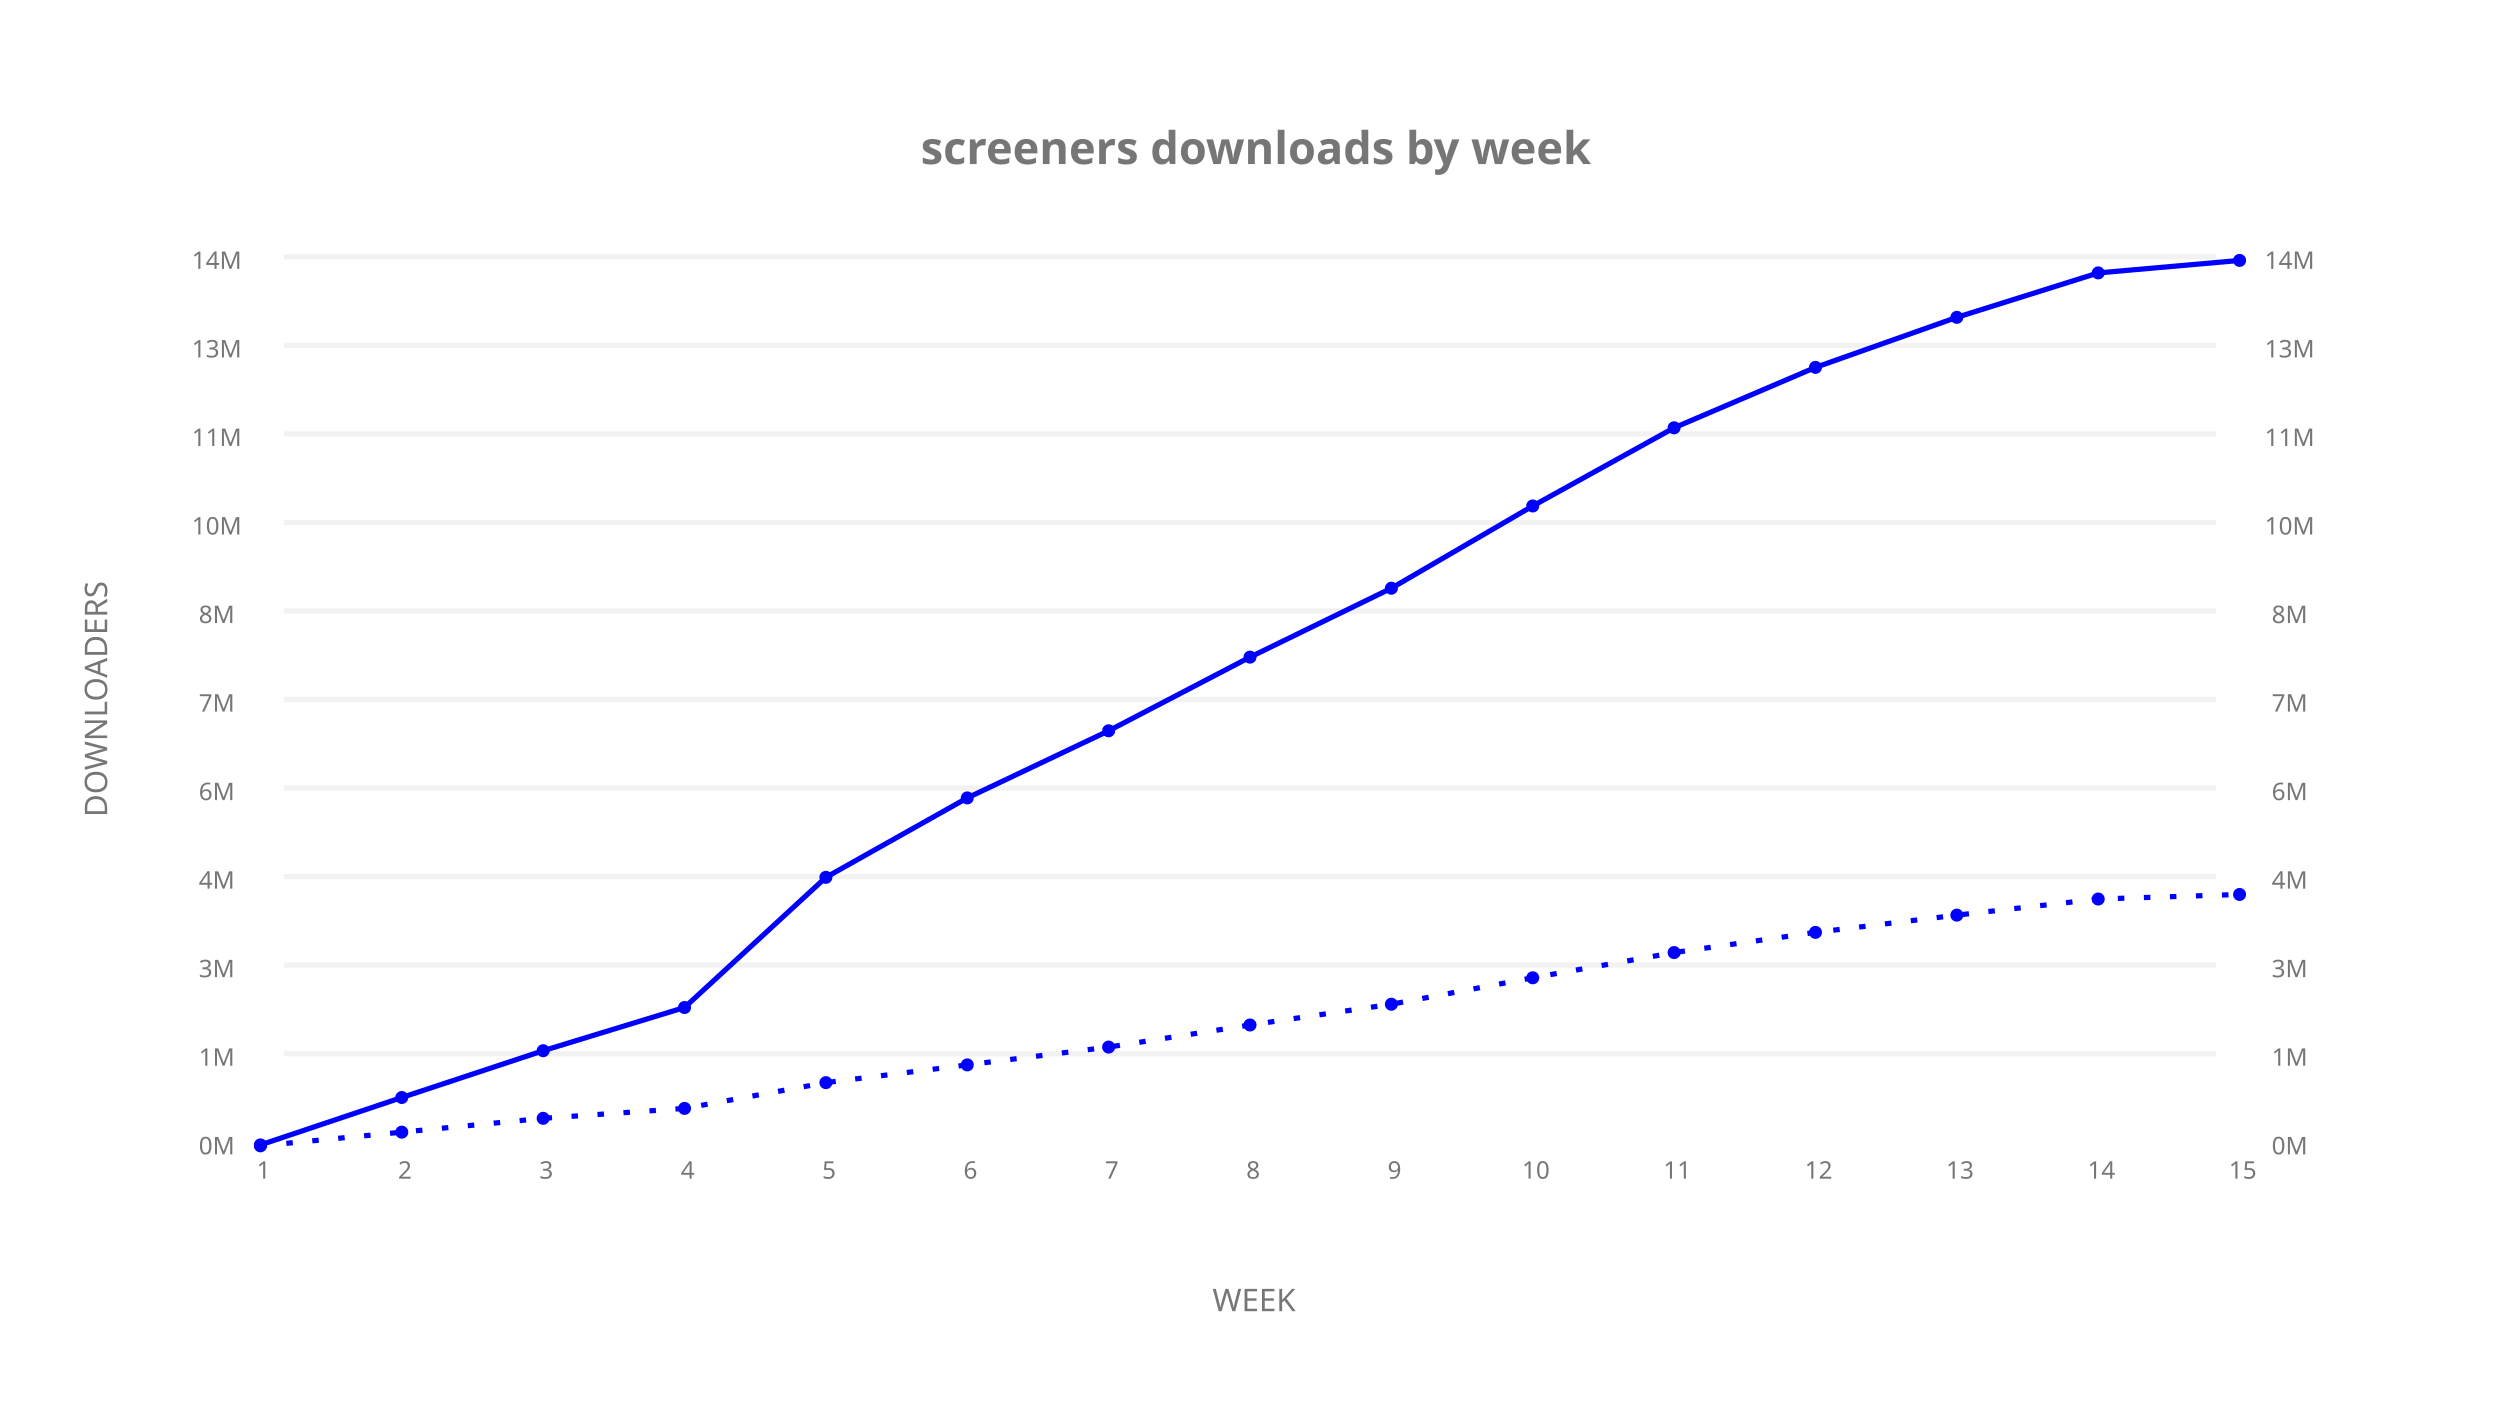
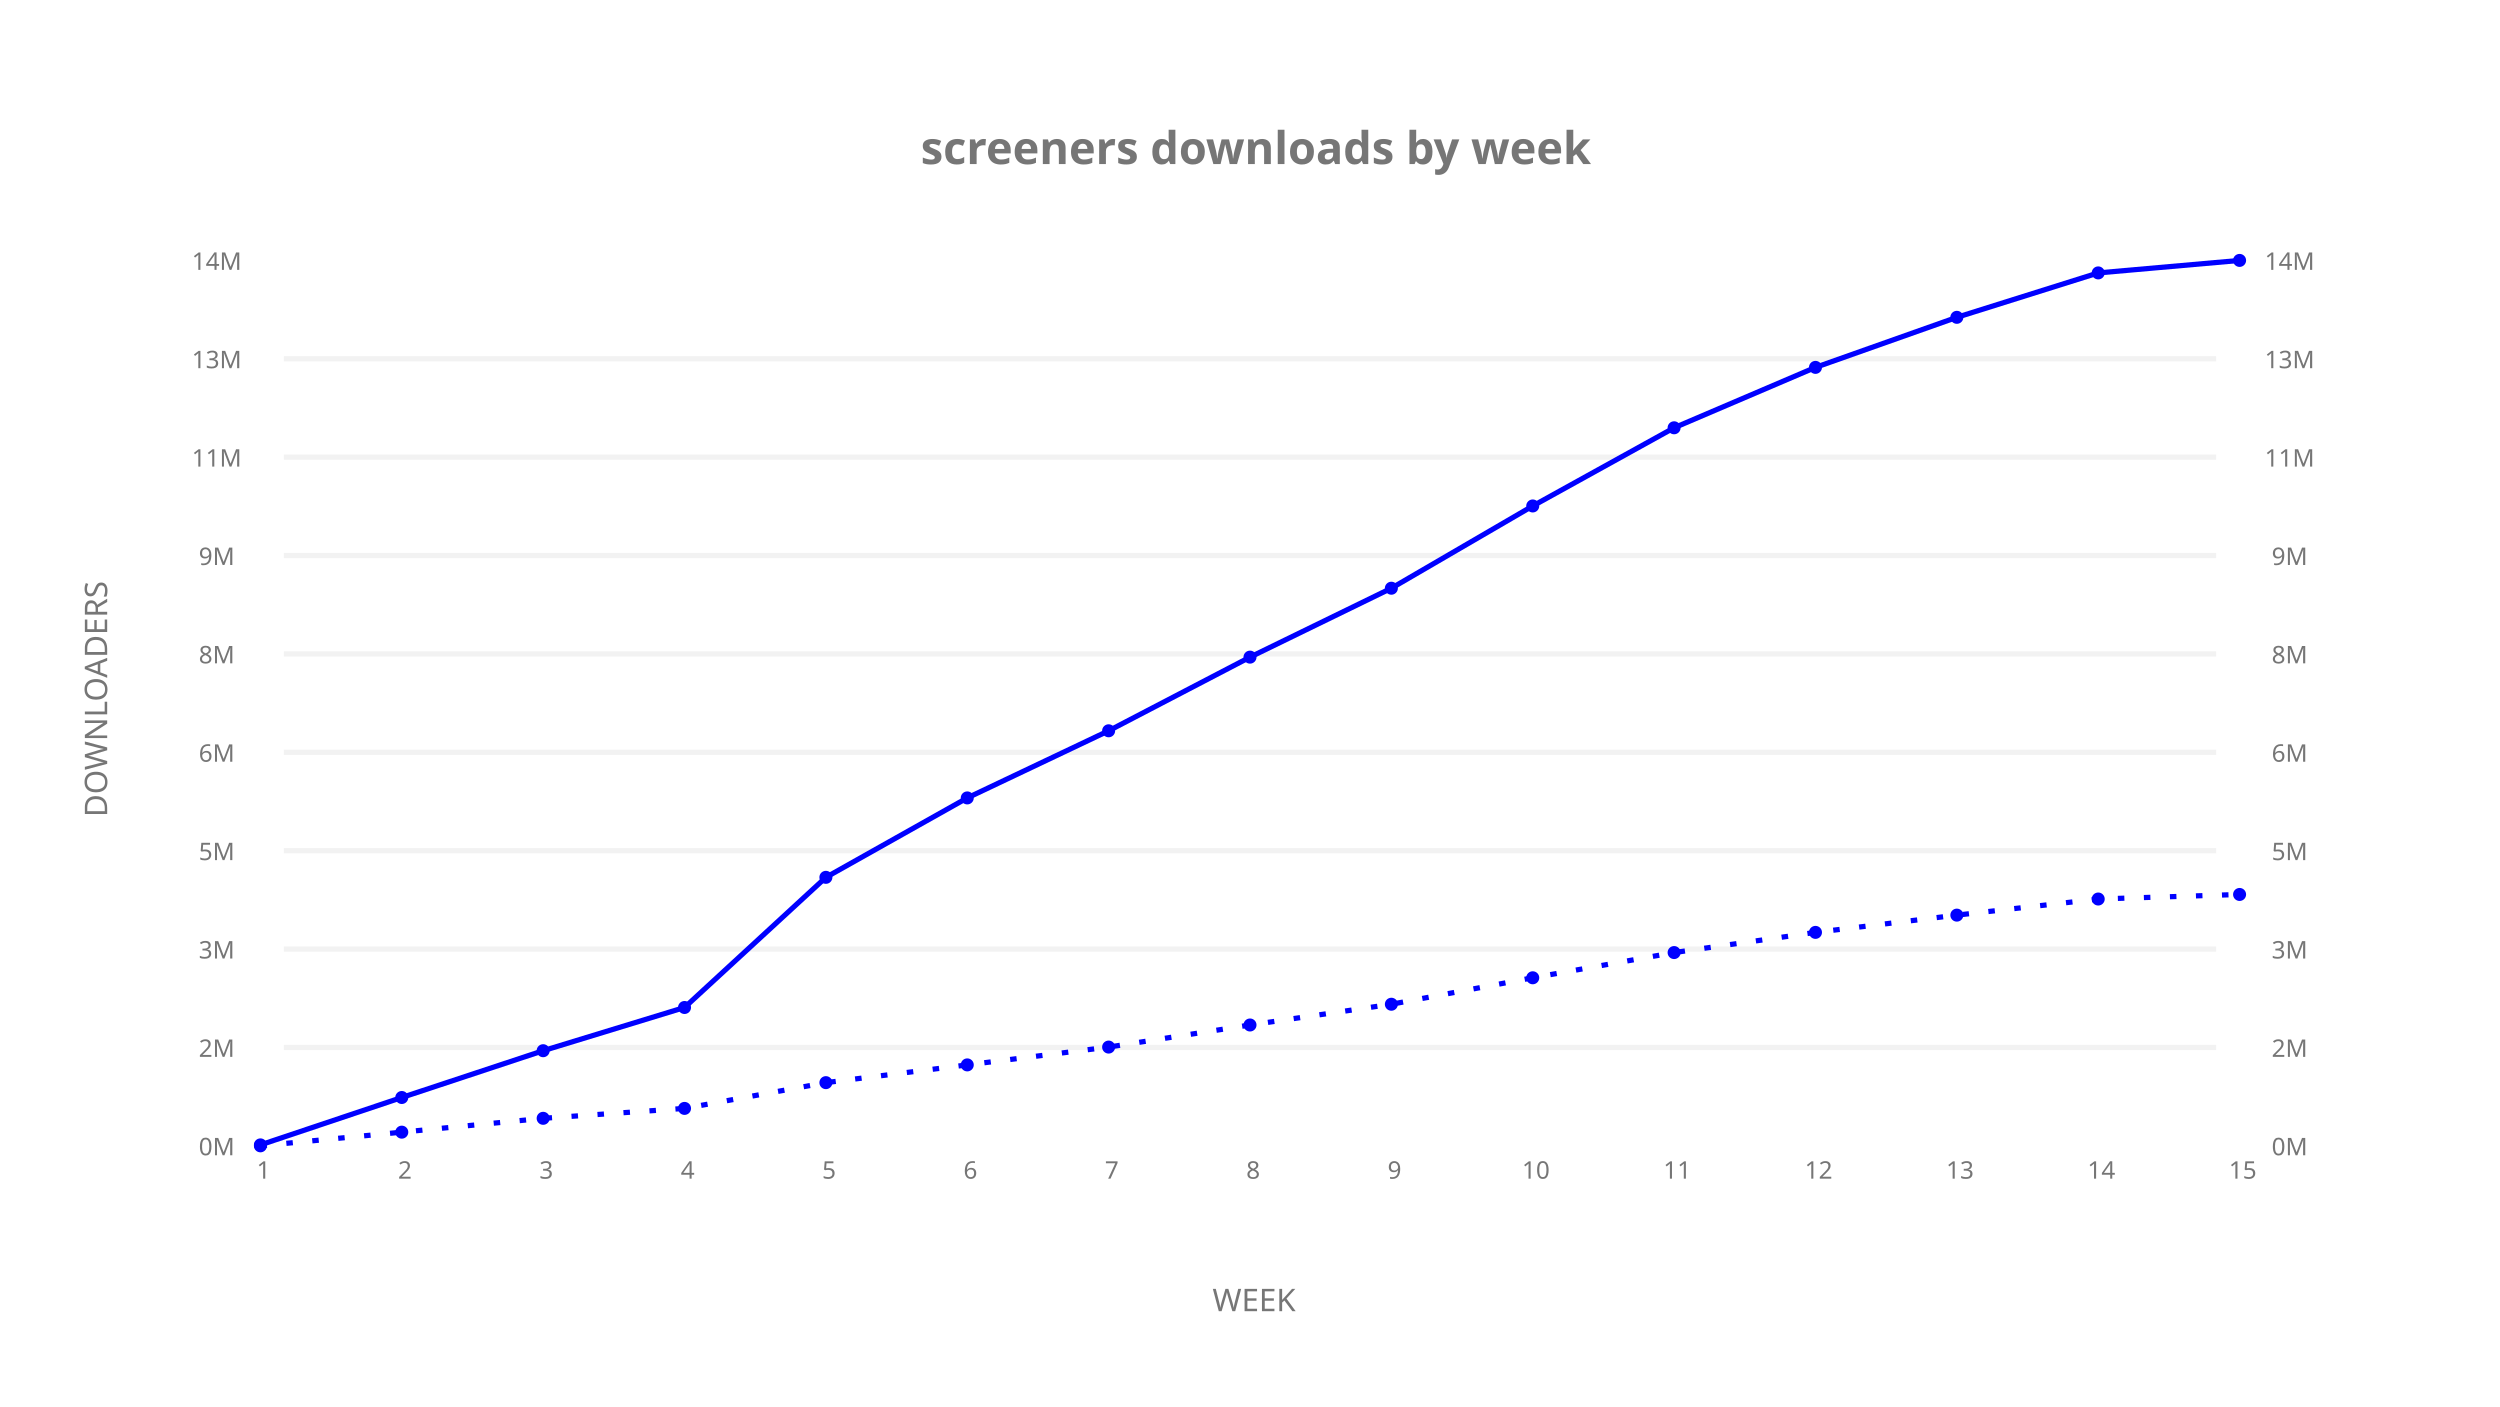
<svg xmlns="http://www.w3.org/2000/svg" xml:space="preserve" id="screeners-downloads-by-week-eoy-screeners-2017-2018-week" x="0px" y="0px" width="1920px" height="1080px" viewBox="0 0 1920 1080" enable-background="new 0 0 1920 1080" role="img">
  <g id="annotations">
    <text x="960" y="126" font-family="Atkinson Hyperlegible" font-size="26pt" text-anchor="middle" text-align="center" font-weight="600" font-style="normal" style="fill:rgb(118,118,118); fill-opacity:1; stroke:rgb(118,118,118); stroke-opacity:0; stroke-width:0.5"> screeners downloads by week</text>
    <g id="axes-lines">
      <text x="960" y="1007" font-family="Atkinson Hyperlegible" font-size="18pt" text-anchor="middle" text-align="center" font-weight="500" font-style="normal" style="fill:rgb(118,118,118); fill-opacity:1; stroke:rgb(118,118,118); stroke-opacity:0; stroke-width:0.5"> WEEK</text>
      <text x="73" y="540" font-family="Atkinson Hyperlegible" font-size="18pt" text-anchor="middle" text-align="center" dominant-baseline="central" font-weight="500" font-style="normal" style="fill:rgb(118,118,118); fill-opacity:1; stroke:rgb(118,118,118); stroke-opacity:0; stroke-width:0.5" transform="rotate(-90,73,540)"> DOWNLOADERS</text>
    </g>
    <g id="tic-y-label-lines">
-       <line x1="218" y1="809.262" x2="1702" y2="809.262" style="fill:rgb(0,0,255); fill-opacity:0; stroke:rgb(242,242,242); stroke-opacity:1; stroke-width:4" />
-       <line x1="218" y1="741.262" x2="1702" y2="741.262" style="fill:rgb(0,0,255); fill-opacity:0; stroke:rgb(242,242,242); stroke-opacity:1; stroke-width:4" />
-       <line x1="218" y1="673.262" x2="1702" y2="673.262" style="fill:rgb(0,0,255); fill-opacity:0; stroke:rgb(242,242,242); stroke-opacity:1; stroke-width:4" />
-       <line x1="218" y1="605.262" x2="1702" y2="605.262" style="fill:rgb(0,0,255); fill-opacity:0; stroke:rgb(242,242,242); stroke-opacity:1; stroke-width:4" />
-       <line x1="218" y1="537.262" x2="1702" y2="537.262" style="fill:rgb(0,0,255); fill-opacity:0; stroke:rgb(242,242,242); stroke-opacity:1; stroke-width:4" />
-       <line x1="218" y1="469.262" x2="1702" y2="469.262" style="fill:rgb(0,0,255); fill-opacity:0; stroke:rgb(242,242,242); stroke-opacity:1; stroke-width:4" />
-       <line x1="218" y1="401.262" x2="1702" y2="401.262" style="fill:rgb(0,0,255); fill-opacity:0; stroke:rgb(242,242,242); stroke-opacity:1; stroke-width:4" />
-       <line x1="218" y1="333.262" x2="1702" y2="333.262" style="fill:rgb(0,0,255); fill-opacity:0; stroke:rgb(242,242,242); stroke-opacity:1; stroke-width:4" />
-       <line x1="218" y1="265.262" x2="1702" y2="265.262" style="fill:rgb(0,0,255); fill-opacity:0; stroke:rgb(242,242,242); stroke-opacity:1; stroke-width:4" />
-       <line x1="218" y1="197.262" x2="1702" y2="197.262" style="fill:rgb(0,0,255); fill-opacity:0; stroke:rgb(242,242,242); stroke-opacity:1; stroke-width:4" />
+       <line x1="218" y1="804.444" x2="1702" y2="804.444" style="fill:rgb(0,0,255); fill-opacity:0; stroke:rgb(242,242,242); stroke-opacity:1; stroke-width:4" />
+       <line x1="218" y1="728.889" x2="1702" y2="728.889" style="fill:rgb(0,0,255); fill-opacity:0; stroke:rgb(242,242,242); stroke-opacity:1; stroke-width:4" />
+       <line x1="218" y1="653.333" x2="1702" y2="653.333" style="fill:rgb(0,0,255); fill-opacity:0; stroke:rgb(242,242,242); stroke-opacity:1; stroke-width:4" />
+       <line x1="218" y1="577.778" x2="1702" y2="577.778" style="fill:rgb(0,0,255); fill-opacity:0; stroke:rgb(242,242,242); stroke-opacity:1; stroke-width:4" />
+       <line x1="218" y1="502.222" x2="1702" y2="502.222" style="fill:rgb(0,0,255); fill-opacity:0; stroke:rgb(242,242,242); stroke-opacity:1; stroke-width:4" />
+       <line x1="218" y1="426.667" x2="1702" y2="426.667" style="fill:rgb(0,0,255); fill-opacity:0; stroke:rgb(242,242,242); stroke-opacity:1; stroke-width:4" />
+       <line x1="218" y1="351.111" x2="1702" y2="351.111" style="fill:rgb(0,0,255); fill-opacity:0; stroke:rgb(242,242,242); stroke-opacity:1; stroke-width:4" />
+       <line x1="218" y1="275.556" x2="1702" y2="275.556" style="fill:rgb(0,0,255); fill-opacity:0; stroke:rgb(242,242,242); stroke-opacity:1; stroke-width:4" />
    </g>
    <g id="tic-x-labels">
      <text x="200" y="898" font-family="Atkinson Hyperlegible" font-size="14pt" text-anchor="middle" text-align="center" dominant-baseline="central" font-weight="400" font-style="normal" style="fill:rgb(118,118,118); fill-opacity:1; stroke:rgb(118,118,118); stroke-opacity:0; stroke-width:0.5"> 1</text>
      <text x="308.571" y="898" font-family="Atkinson Hyperlegible" font-size="14pt" text-anchor="middle" text-align="center" dominant-baseline="central" font-weight="400" font-style="normal" style="fill:rgb(118,118,118); fill-opacity:1; stroke:rgb(118,118,118); stroke-opacity:0; stroke-width:0.5"> 2</text>
      <text x="417.143" y="898" font-family="Atkinson Hyperlegible" font-size="14pt" text-anchor="middle" text-align="center" dominant-baseline="central" font-weight="400" font-style="normal" style="fill:rgb(118,118,118); fill-opacity:1; stroke:rgb(118,118,118); stroke-opacity:0; stroke-width:0.5"> 3</text>
      <text x="525.714" y="898" font-family="Atkinson Hyperlegible" font-size="14pt" text-anchor="middle" text-align="center" dominant-baseline="central" font-weight="400" font-style="normal" style="fill:rgb(118,118,118); fill-opacity:1; stroke:rgb(118,118,118); stroke-opacity:0; stroke-width:0.5"> 4</text>
      <text x="634.286" y="898" font-family="Atkinson Hyperlegible" font-size="14pt" text-anchor="middle" text-align="center" dominant-baseline="central" font-weight="400" font-style="normal" style="fill:rgb(118,118,118); fill-opacity:1; stroke:rgb(118,118,118); stroke-opacity:0; stroke-width:0.5"> 5</text>
      <text x="742.857" y="898" font-family="Atkinson Hyperlegible" font-size="14pt" text-anchor="middle" text-align="center" dominant-baseline="central" font-weight="400" font-style="normal" style="fill:rgb(118,118,118); fill-opacity:1; stroke:rgb(118,118,118); stroke-opacity:0; stroke-width:0.5"> 6</text>
      <text x="851.429" y="898" font-family="Atkinson Hyperlegible" font-size="14pt" text-anchor="middle" text-align="center" dominant-baseline="central" font-weight="400" font-style="normal" style="fill:rgb(118,118,118); fill-opacity:1; stroke:rgb(118,118,118); stroke-opacity:0; stroke-width:0.5"> 7</text>
      <text x="960" y="898" font-family="Atkinson Hyperlegible" font-size="14pt" text-anchor="middle" text-align="center" dominant-baseline="central" font-weight="400" font-style="normal" style="fill:rgb(118,118,118); fill-opacity:1; stroke:rgb(118,118,118); stroke-opacity:0; stroke-width:0.5"> 8</text>
      <text x="1068.571" y="898" font-family="Atkinson Hyperlegible" font-size="14pt" text-anchor="middle" text-align="center" dominant-baseline="central" font-weight="400" font-style="normal" style="fill:rgb(118,118,118); fill-opacity:1; stroke:rgb(118,118,118); stroke-opacity:0; stroke-width:0.5"> 9</text>
      <text x="1177.143" y="898" font-family="Atkinson Hyperlegible" font-size="14pt" text-anchor="middle" text-align="center" dominant-baseline="central" font-weight="400" font-style="normal" style="fill:rgb(118,118,118); fill-opacity:1; stroke:rgb(118,118,118); stroke-opacity:0; stroke-width:0.5"> 10</text>
      <text x="1285.714" y="898" font-family="Atkinson Hyperlegible" font-size="14pt" text-anchor="middle" text-align="center" dominant-baseline="central" font-weight="400" font-style="normal" style="fill:rgb(118,118,118); fill-opacity:1; stroke:rgb(118,118,118); stroke-opacity:0; stroke-width:0.5"> 11</text>
      <text x="1394.286" y="898" font-family="Atkinson Hyperlegible" font-size="14pt" text-anchor="middle" text-align="center" dominant-baseline="central" font-weight="400" font-style="normal" style="fill:rgb(118,118,118); fill-opacity:1; stroke:rgb(118,118,118); stroke-opacity:0; stroke-width:0.5"> 12</text>
      <text x="1502.857" y="898" font-family="Atkinson Hyperlegible" font-size="14pt" text-anchor="middle" text-align="center" dominant-baseline="central" font-weight="400" font-style="normal" style="fill:rgb(118,118,118); fill-opacity:1; stroke:rgb(118,118,118); stroke-opacity:0; stroke-width:0.5"> 13</text>
      <text x="1611.429" y="898" font-family="Atkinson Hyperlegible" font-size="14pt" text-anchor="middle" text-align="center" dominant-baseline="central" font-weight="400" font-style="normal" style="fill:rgb(118,118,118); fill-opacity:1; stroke:rgb(118,118,118); stroke-opacity:0; stroke-width:0.5"> 14</text>
      <text x="1720" y="898" font-family="Atkinson Hyperlegible" font-size="14pt" text-anchor="middle" text-align="center" dominant-baseline="central" font-weight="400" font-style="normal" style="fill:rgb(118,118,118); fill-opacity:1; stroke:rgb(118,118,118); stroke-opacity:0; stroke-width:0.5"> 15</text>
    </g>
    <g id="tic-y-labels">
-       <text x="164" y="879.262" font-family="Atkinson Hyperlegible" font-size="14pt" text-anchor="middle" text-align="center" dominant-baseline="central" font-weight="400" font-style="normal" style="fill:rgb(118,118,118); fill-opacity:1; stroke:rgb(118,118,118); stroke-opacity:0; stroke-width:0.5"> 0M</text>
-       <text x="1756" y="879.262" font-family="Atkinson Hyperlegible" font-size="14pt" text-anchor="middle" text-align="center" dominant-baseline="central" font-weight="400" font-style="normal" style="fill:rgb(118,118,118); fill-opacity:1; stroke:rgb(118,118,118); stroke-opacity:0; stroke-width:0.5"> 0M</text>
-       <text x="164" y="811.262" font-family="Atkinson Hyperlegible" font-size="14pt" text-anchor="middle" text-align="center" dominant-baseline="central" font-weight="400" font-style="normal" style="fill:rgb(118,118,118); fill-opacity:1; stroke:rgb(118,118,118); stroke-opacity:0; stroke-width:0.5"> 1M</text>
-       <text x="1756" y="811.262" font-family="Atkinson Hyperlegible" font-size="14pt" text-anchor="middle" text-align="center" dominant-baseline="central" font-weight="400" font-style="normal" style="fill:rgb(118,118,118); fill-opacity:1; stroke:rgb(118,118,118); stroke-opacity:0; stroke-width:0.5"> 1M</text>
-       <text x="164" y="743.262" font-family="Atkinson Hyperlegible" font-size="14pt" text-anchor="middle" text-align="center" dominant-baseline="central" font-weight="400" font-style="normal" style="fill:rgb(118,118,118); fill-opacity:1; stroke:rgb(118,118,118); stroke-opacity:0; stroke-width:0.5"> 3M</text>
-       <text x="1756" y="743.262" font-family="Atkinson Hyperlegible" font-size="14pt" text-anchor="middle" text-align="center" dominant-baseline="central" font-weight="400" font-style="normal" style="fill:rgb(118,118,118); fill-opacity:1; stroke:rgb(118,118,118); stroke-opacity:0; stroke-width:0.5"> 3M</text>
-       <text x="164" y="675.262" font-family="Atkinson Hyperlegible" font-size="14pt" text-anchor="middle" text-align="center" dominant-baseline="central" font-weight="400" font-style="normal" style="fill:rgb(118,118,118); fill-opacity:1; stroke:rgb(118,118,118); stroke-opacity:0; stroke-width:0.5"> 4M</text>
-       <text x="1756" y="675.262" font-family="Atkinson Hyperlegible" font-size="14pt" text-anchor="middle" text-align="center" dominant-baseline="central" font-weight="400" font-style="normal" style="fill:rgb(118,118,118); fill-opacity:1; stroke:rgb(118,118,118); stroke-opacity:0; stroke-width:0.5"> 4M</text>
-       <text x="164" y="607.262" font-family="Atkinson Hyperlegible" font-size="14pt" text-anchor="middle" text-align="center" dominant-baseline="central" font-weight="400" font-style="normal" style="fill:rgb(118,118,118); fill-opacity:1; stroke:rgb(118,118,118); stroke-opacity:0; stroke-width:0.5"> 6M</text>
-       <text x="1756" y="607.262" font-family="Atkinson Hyperlegible" font-size="14pt" text-anchor="middle" text-align="center" dominant-baseline="central" font-weight="400" font-style="normal" style="fill:rgb(118,118,118); fill-opacity:1; stroke:rgb(118,118,118); stroke-opacity:0; stroke-width:0.5"> 6M</text>
-       <text x="164" y="539.262" font-family="Atkinson Hyperlegible" font-size="14pt" text-anchor="middle" text-align="center" dominant-baseline="central" font-weight="400" font-style="normal" style="fill:rgb(118,118,118); fill-opacity:1; stroke:rgb(118,118,118); stroke-opacity:0; stroke-width:0.5"> 7M</text>
-       <text x="1756" y="539.262" font-family="Atkinson Hyperlegible" font-size="14pt" text-anchor="middle" text-align="center" dominant-baseline="central" font-weight="400" font-style="normal" style="fill:rgb(118,118,118); fill-opacity:1; stroke:rgb(118,118,118); stroke-opacity:0; stroke-width:0.5"> 7M</text>
-       <text x="164" y="471.262" font-family="Atkinson Hyperlegible" font-size="14pt" text-anchor="middle" text-align="center" dominant-baseline="central" font-weight="400" font-style="normal" style="fill:rgb(118,118,118); fill-opacity:1; stroke:rgb(118,118,118); stroke-opacity:0; stroke-width:0.5"> 8M</text>
-       <text x="1756" y="471.262" font-family="Atkinson Hyperlegible" font-size="14pt" text-anchor="middle" text-align="center" dominant-baseline="central" font-weight="400" font-style="normal" style="fill:rgb(118,118,118); fill-opacity:1; stroke:rgb(118,118,118); stroke-opacity:0; stroke-width:0.5"> 8M</text>
-       <text x="164" y="403.262" font-family="Atkinson Hyperlegible" font-size="14pt" text-anchor="middle" text-align="center" dominant-baseline="central" font-weight="400" font-style="normal" style="fill:rgb(118,118,118); fill-opacity:1; stroke:rgb(118,118,118); stroke-opacity:0; stroke-width:0.5"> 10M</text>
-       <text x="1756" y="403.262" font-family="Atkinson Hyperlegible" font-size="14pt" text-anchor="middle" text-align="center" dominant-baseline="central" font-weight="400" font-style="normal" style="fill:rgb(118,118,118); fill-opacity:1; stroke:rgb(118,118,118); stroke-opacity:0; stroke-width:0.5"> 10M</text>
-       <text x="164" y="335.262" font-family="Atkinson Hyperlegible" font-size="14pt" text-anchor="middle" text-align="center" dominant-baseline="central" font-weight="400" font-style="normal" style="fill:rgb(118,118,118); fill-opacity:1; stroke:rgb(118,118,118); stroke-opacity:0; stroke-width:0.5"> 11M</text>
-       <text x="1756" y="335.262" font-family="Atkinson Hyperlegible" font-size="14pt" text-anchor="middle" text-align="center" dominant-baseline="central" font-weight="400" font-style="normal" style="fill:rgb(118,118,118); fill-opacity:1; stroke:rgb(118,118,118); stroke-opacity:0; stroke-width:0.5"> 11M</text>
-       <text x="164" y="267.262" font-family="Atkinson Hyperlegible" font-size="14pt" text-anchor="middle" text-align="center" dominant-baseline="central" font-weight="400" font-style="normal" style="fill:rgb(118,118,118); fill-opacity:1; stroke:rgb(118,118,118); stroke-opacity:0; stroke-width:0.5"> 13M</text>
-       <text x="1756" y="267.262" font-family="Atkinson Hyperlegible" font-size="14pt" text-anchor="middle" text-align="center" dominant-baseline="central" font-weight="400" font-style="normal" style="fill:rgb(118,118,118); fill-opacity:1; stroke:rgb(118,118,118); stroke-opacity:0; stroke-width:0.5"> 13M</text>
-       <text x="164" y="199.262" font-family="Atkinson Hyperlegible" font-size="14pt" text-anchor="middle" text-align="center" dominant-baseline="central" font-weight="400" font-style="normal" style="fill:rgb(118,118,118); fill-opacity:1; stroke:rgb(118,118,118); stroke-opacity:0; stroke-width:0.5"> 14M</text>
-       <text x="1756" y="199.262" font-family="Atkinson Hyperlegible" font-size="14pt" text-anchor="middle" text-align="center" dominant-baseline="central" font-weight="400" font-style="normal" style="fill:rgb(118,118,118); fill-opacity:1; stroke:rgb(118,118,118); stroke-opacity:0; stroke-width:0.5"> 14M</text>
+       <text x="164" y="880" font-family="Atkinson Hyperlegible" font-size="14pt" text-anchor="middle" text-align="center" dominant-baseline="central" font-weight="400" font-style="normal" style="fill:rgb(118,118,118); fill-opacity:1; stroke:rgb(118,118,118); stroke-opacity:0; stroke-width:0.5"> 0M</text>
+       <text x="1756" y="880" font-family="Atkinson Hyperlegible" font-size="14pt" text-anchor="middle" text-align="center" dominant-baseline="central" font-weight="400" font-style="normal" style="fill:rgb(118,118,118); fill-opacity:1; stroke:rgb(118,118,118); stroke-opacity:0; stroke-width:0.5"> 0M</text>
+       <text x="164" y="804.444" font-family="Atkinson Hyperlegible" font-size="14pt" text-anchor="middle" text-align="center" dominant-baseline="central" font-weight="400" font-style="normal" style="fill:rgb(118,118,118); fill-opacity:1; stroke:rgb(118,118,118); stroke-opacity:0; stroke-width:0.5"> 2M</text>
+       <text x="1756" y="804.444" font-family="Atkinson Hyperlegible" font-size="14pt" text-anchor="middle" text-align="center" dominant-baseline="central" font-weight="400" font-style="normal" style="fill:rgb(118,118,118); fill-opacity:1; stroke:rgb(118,118,118); stroke-opacity:0; stroke-width:0.5"> 2M</text>
+       <text x="164" y="728.889" font-family="Atkinson Hyperlegible" font-size="14pt" text-anchor="middle" text-align="center" dominant-baseline="central" font-weight="400" font-style="normal" style="fill:rgb(118,118,118); fill-opacity:1; stroke:rgb(118,118,118); stroke-opacity:0; stroke-width:0.5"> 3M</text>
+       <text x="1756" y="728.889" font-family="Atkinson Hyperlegible" font-size="14pt" text-anchor="middle" text-align="center" dominant-baseline="central" font-weight="400" font-style="normal" style="fill:rgb(118,118,118); fill-opacity:1; stroke:rgb(118,118,118); stroke-opacity:0; stroke-width:0.5"> 3M</text>
+       <text x="164" y="653.333" font-family="Atkinson Hyperlegible" font-size="14pt" text-anchor="middle" text-align="center" dominant-baseline="central" font-weight="400" font-style="normal" style="fill:rgb(118,118,118); fill-opacity:1; stroke:rgb(118,118,118); stroke-opacity:0; stroke-width:0.5"> 5M</text>
+       <text x="1756" y="653.333" font-family="Atkinson Hyperlegible" font-size="14pt" text-anchor="middle" text-align="center" dominant-baseline="central" font-weight="400" font-style="normal" style="fill:rgb(118,118,118); fill-opacity:1; stroke:rgb(118,118,118); stroke-opacity:0; stroke-width:0.5"> 5M</text>
+       <text x="164" y="577.778" font-family="Atkinson Hyperlegible" font-size="14pt" text-anchor="middle" text-align="center" dominant-baseline="central" font-weight="400" font-style="normal" style="fill:rgb(118,118,118); fill-opacity:1; stroke:rgb(118,118,118); stroke-opacity:0; stroke-width:0.5"> 6M</text>
+       <text x="1756" y="577.778" font-family="Atkinson Hyperlegible" font-size="14pt" text-anchor="middle" text-align="center" dominant-baseline="central" font-weight="400" font-style="normal" style="fill:rgb(118,118,118); fill-opacity:1; stroke:rgb(118,118,118); stroke-opacity:0; stroke-width:0.5"> 6M</text>
+       <text x="164" y="502.222" font-family="Atkinson Hyperlegible" font-size="14pt" text-anchor="middle" text-align="center" dominant-baseline="central" font-weight="400" font-style="normal" style="fill:rgb(118,118,118); fill-opacity:1; stroke:rgb(118,118,118); stroke-opacity:0; stroke-width:0.5"> 8M</text>
+       <text x="1756" y="502.222" font-family="Atkinson Hyperlegible" font-size="14pt" text-anchor="middle" text-align="center" dominant-baseline="central" font-weight="400" font-style="normal" style="fill:rgb(118,118,118); fill-opacity:1; stroke:rgb(118,118,118); stroke-opacity:0; stroke-width:0.5"> 8M</text>
+       <text x="164" y="426.667" font-family="Atkinson Hyperlegible" font-size="14pt" text-anchor="middle" text-align="center" dominant-baseline="central" font-weight="400" font-style="normal" style="fill:rgb(118,118,118); fill-opacity:1; stroke:rgb(118,118,118); stroke-opacity:0; stroke-width:0.5"> 9M</text>
+       <text x="1756" y="426.667" font-family="Atkinson Hyperlegible" font-size="14pt" text-anchor="middle" text-align="center" dominant-baseline="central" font-weight="400" font-style="normal" style="fill:rgb(118,118,118); fill-opacity:1; stroke:rgb(118,118,118); stroke-opacity:0; stroke-width:0.5"> 9M</text>
+       <text x="164" y="351.111" font-family="Atkinson Hyperlegible" font-size="14pt" text-anchor="middle" text-align="center" dominant-baseline="central" font-weight="400" font-style="normal" style="fill:rgb(118,118,118); fill-opacity:1; stroke:rgb(118,118,118); stroke-opacity:0; stroke-width:0.5"> 11M</text>
+       <text x="1756" y="351.111" font-family="Atkinson Hyperlegible" font-size="14pt" text-anchor="middle" text-align="center" dominant-baseline="central" font-weight="400" font-style="normal" style="fill:rgb(118,118,118); fill-opacity:1; stroke:rgb(118,118,118); stroke-opacity:0; stroke-width:0.5"> 11M</text>
+       <text x="164" y="275.556" font-family="Atkinson Hyperlegible" font-size="14pt" text-anchor="middle" text-align="center" dominant-baseline="central" font-weight="400" font-style="normal" style="fill:rgb(118,118,118); fill-opacity:1; stroke:rgb(118,118,118); stroke-opacity:0; stroke-width:0.5"> 13M</text>
+       <text x="1756" y="275.556" font-family="Atkinson Hyperlegible" font-size="14pt" text-anchor="middle" text-align="center" dominant-baseline="central" font-weight="400" font-style="normal" style="fill:rgb(118,118,118); fill-opacity:1; stroke:rgb(118,118,118); stroke-opacity:0; stroke-width:0.5"> 13M</text>
+       <text x="164" y="200" font-family="Atkinson Hyperlegible" font-size="14pt" text-anchor="middle" text-align="center" dominant-baseline="central" font-weight="400" font-style="normal" style="fill:rgb(118,118,118); fill-opacity:1; stroke:rgb(118,118,118); stroke-opacity:0; stroke-width:0.5"> 14M</text>
+       <text x="1756" y="200" font-family="Atkinson Hyperlegible" font-size="14pt" text-anchor="middle" text-align="center" dominant-baseline="central" font-weight="400" font-style="normal" style="fill:rgb(118,118,118); fill-opacity:1; stroke:rgb(118,118,118); stroke-opacity:0; stroke-width:0.5"> 14M</text>
    </g>
  </g>
  <g id="polyline-screeners downloads by week">
    <polyline points="200,879.275 308.571,842.881 417.143,806.949 525.714,773.754 634.286,673.796 742.857,612.805 851.429,561.246 960,504.682 1068.57,451.754 1177.14,388.579 1285.71,328.543 1394.29,282.148 1502.86,243.706 1611.43,209.594 1720,200 " style="fill:rgb(0,0,255); fill-opacity:0; stroke:rgb(0,0,255); stroke-opacity:1; stroke-width:4" />
  </g>
  <g id="markers-screeners downloads by week">
    <circle cx="200" cy="879.275" r="5" style="fill:rgb(0,0,255); fill-opacity:1; stroke:rgb(0,0,255); stroke-opacity:0; stroke-width:4">
</circle>
    <circle cx="308.571" cy="842.881" r="5" style="fill:rgb(0,0,255); fill-opacity:1; stroke:rgb(0,0,255); stroke-opacity:0; stroke-width:4">
</circle>
    <circle cx="417.143" cy="806.949" r="5" style="fill:rgb(0,0,255); fill-opacity:1; stroke:rgb(0,0,255); stroke-opacity:0; stroke-width:4">
</circle>
    <circle cx="525.714" cy="773.754" r="5" style="fill:rgb(0,0,255); fill-opacity:1; stroke:rgb(0,0,255); stroke-opacity:0; stroke-width:4">
</circle>
    <circle cx="634.286" cy="673.796" r="5" style="fill:rgb(0,0,255); fill-opacity:1; stroke:rgb(0,0,255); stroke-opacity:0; stroke-width:4">
</circle>
    <circle cx="742.857" cy="612.805" r="5" style="fill:rgb(0,0,255); fill-opacity:1; stroke:rgb(0,0,255); stroke-opacity:0; stroke-width:4">
</circle>
    <circle cx="851.429" cy="561.246" r="5" style="fill:rgb(0,0,255); fill-opacity:1; stroke:rgb(0,0,255); stroke-opacity:0; stroke-width:4">
</circle>
    <circle cx="960" cy="504.682" r="5" style="fill:rgb(0,0,255); fill-opacity:1; stroke:rgb(0,0,255); stroke-opacity:0; stroke-width:4">
</circle>
    <circle cx="1068.571" cy="451.754" r="5" style="fill:rgb(0,0,255); fill-opacity:1; stroke:rgb(0,0,255); stroke-opacity:0; stroke-width:4">
</circle>
    <circle cx="1177.143" cy="388.579" r="5" style="fill:rgb(0,0,255); fill-opacity:1; stroke:rgb(0,0,255); stroke-opacity:0; stroke-width:4">
</circle>
    <circle cx="1285.714" cy="328.543" r="5" style="fill:rgb(0,0,255); fill-opacity:1; stroke:rgb(0,0,255); stroke-opacity:0; stroke-width:4">
</circle>
    <circle cx="1394.286" cy="282.148" r="5" style="fill:rgb(0,0,255); fill-opacity:1; stroke:rgb(0,0,255); stroke-opacity:0; stroke-width:4">
</circle>
    <circle cx="1502.857" cy="243.706" r="5" style="fill:rgb(0,0,255); fill-opacity:1; stroke:rgb(0,0,255); stroke-opacity:0; stroke-width:4">
</circle>
    <circle cx="1611.429" cy="209.594" r="5" style="fill:rgb(0,0,255); fill-opacity:1; stroke:rgb(0,0,255); stroke-opacity:0; stroke-width:4">
</circle>
    <circle cx="1720" cy="200" r="5" style="fill:rgb(0,0,255); fill-opacity:1; stroke:rgb(0,0,255); stroke-opacity:0; stroke-width:4">
</circle>
  </g>
  <g id="polyline-screeners downloads by week uploaders">
    <polyline points="200,880 308.571,869.5 417.143,858.867 525.714,851.254 634.286,831.472 742.857,817.842 851.429,804.158 960,787.194 1068.57,771.26 1177.14,750.937 1285.71,731.571 1394.29,716.072 1502.86,702.82 1611.43,690.452 1720,686.948 " stroke-dasharray="5 15" style="fill:rgb(0,0,255); fill-opacity:0; stroke:rgb(0,0,255); stroke-opacity:1; stroke-width:4" />
  </g>
  <g id="markers-screeners downloads by week uploaders">
    <circle cx="200" cy="880" r="5" style="fill:rgb(0,0,255); fill-opacity:1; stroke:rgb(0,0,255); stroke-opacity:0; stroke-width:4">
</circle>
    <circle cx="308.571" cy="869.5" r="5" style="fill:rgb(0,0,255); fill-opacity:1; stroke:rgb(0,0,255); stroke-opacity:0; stroke-width:4">
</circle>
    <circle cx="417.143" cy="858.867" r="5" style="fill:rgb(0,0,255); fill-opacity:1; stroke:rgb(0,0,255); stroke-opacity:0; stroke-width:4">
</circle>
    <circle cx="525.714" cy="851.254" r="5" style="fill:rgb(0,0,255); fill-opacity:1; stroke:rgb(0,0,255); stroke-opacity:0; stroke-width:4">
</circle>
    <circle cx="634.286" cy="831.472" r="5" style="fill:rgb(0,0,255); fill-opacity:1; stroke:rgb(0,0,255); stroke-opacity:0; stroke-width:4">
</circle>
    <circle cx="742.857" cy="817.842" r="5" style="fill:rgb(0,0,255); fill-opacity:1; stroke:rgb(0,0,255); stroke-opacity:0; stroke-width:4">
</circle>
    <circle cx="851.429" cy="804.158" r="5" style="fill:rgb(0,0,255); fill-opacity:1; stroke:rgb(0,0,255); stroke-opacity:0; stroke-width:4">
</circle>
    <circle cx="960" cy="787.194" r="5" style="fill:rgb(0,0,255); fill-opacity:1; stroke:rgb(0,0,255); stroke-opacity:0; stroke-width:4">
</circle>
    <circle cx="1068.571" cy="771.26" r="5" style="fill:rgb(0,0,255); fill-opacity:1; stroke:rgb(0,0,255); stroke-opacity:0; stroke-width:4">
</circle>
    <circle cx="1177.143" cy="750.937" r="5" style="fill:rgb(0,0,255); fill-opacity:1; stroke:rgb(0,0,255); stroke-opacity:0; stroke-width:4">
</circle>
    <circle cx="1285.714" cy="731.571" r="5" style="fill:rgb(0,0,255); fill-opacity:1; stroke:rgb(0,0,255); stroke-opacity:0; stroke-width:4">
</circle>
    <circle cx="1394.286" cy="716.072" r="5" style="fill:rgb(0,0,255); fill-opacity:1; stroke:rgb(0,0,255); stroke-opacity:0; stroke-width:4">
</circle>
    <circle cx="1502.857" cy="702.82" r="5" style="fill:rgb(0,0,255); fill-opacity:1; stroke:rgb(0,0,255); stroke-opacity:0; stroke-width:4">
</circle>
    <circle cx="1611.429" cy="690.452" r="5" style="fill:rgb(0,0,255); fill-opacity:1; stroke:rgb(0,0,255); stroke-opacity:0; stroke-width:4">
</circle>
    <circle cx="1720" cy="686.948" r="5" style="fill:rgb(0,0,255); fill-opacity:1; stroke:rgb(0,0,255); stroke-opacity:0; stroke-width:4">
</circle>
  </g>
</svg>
